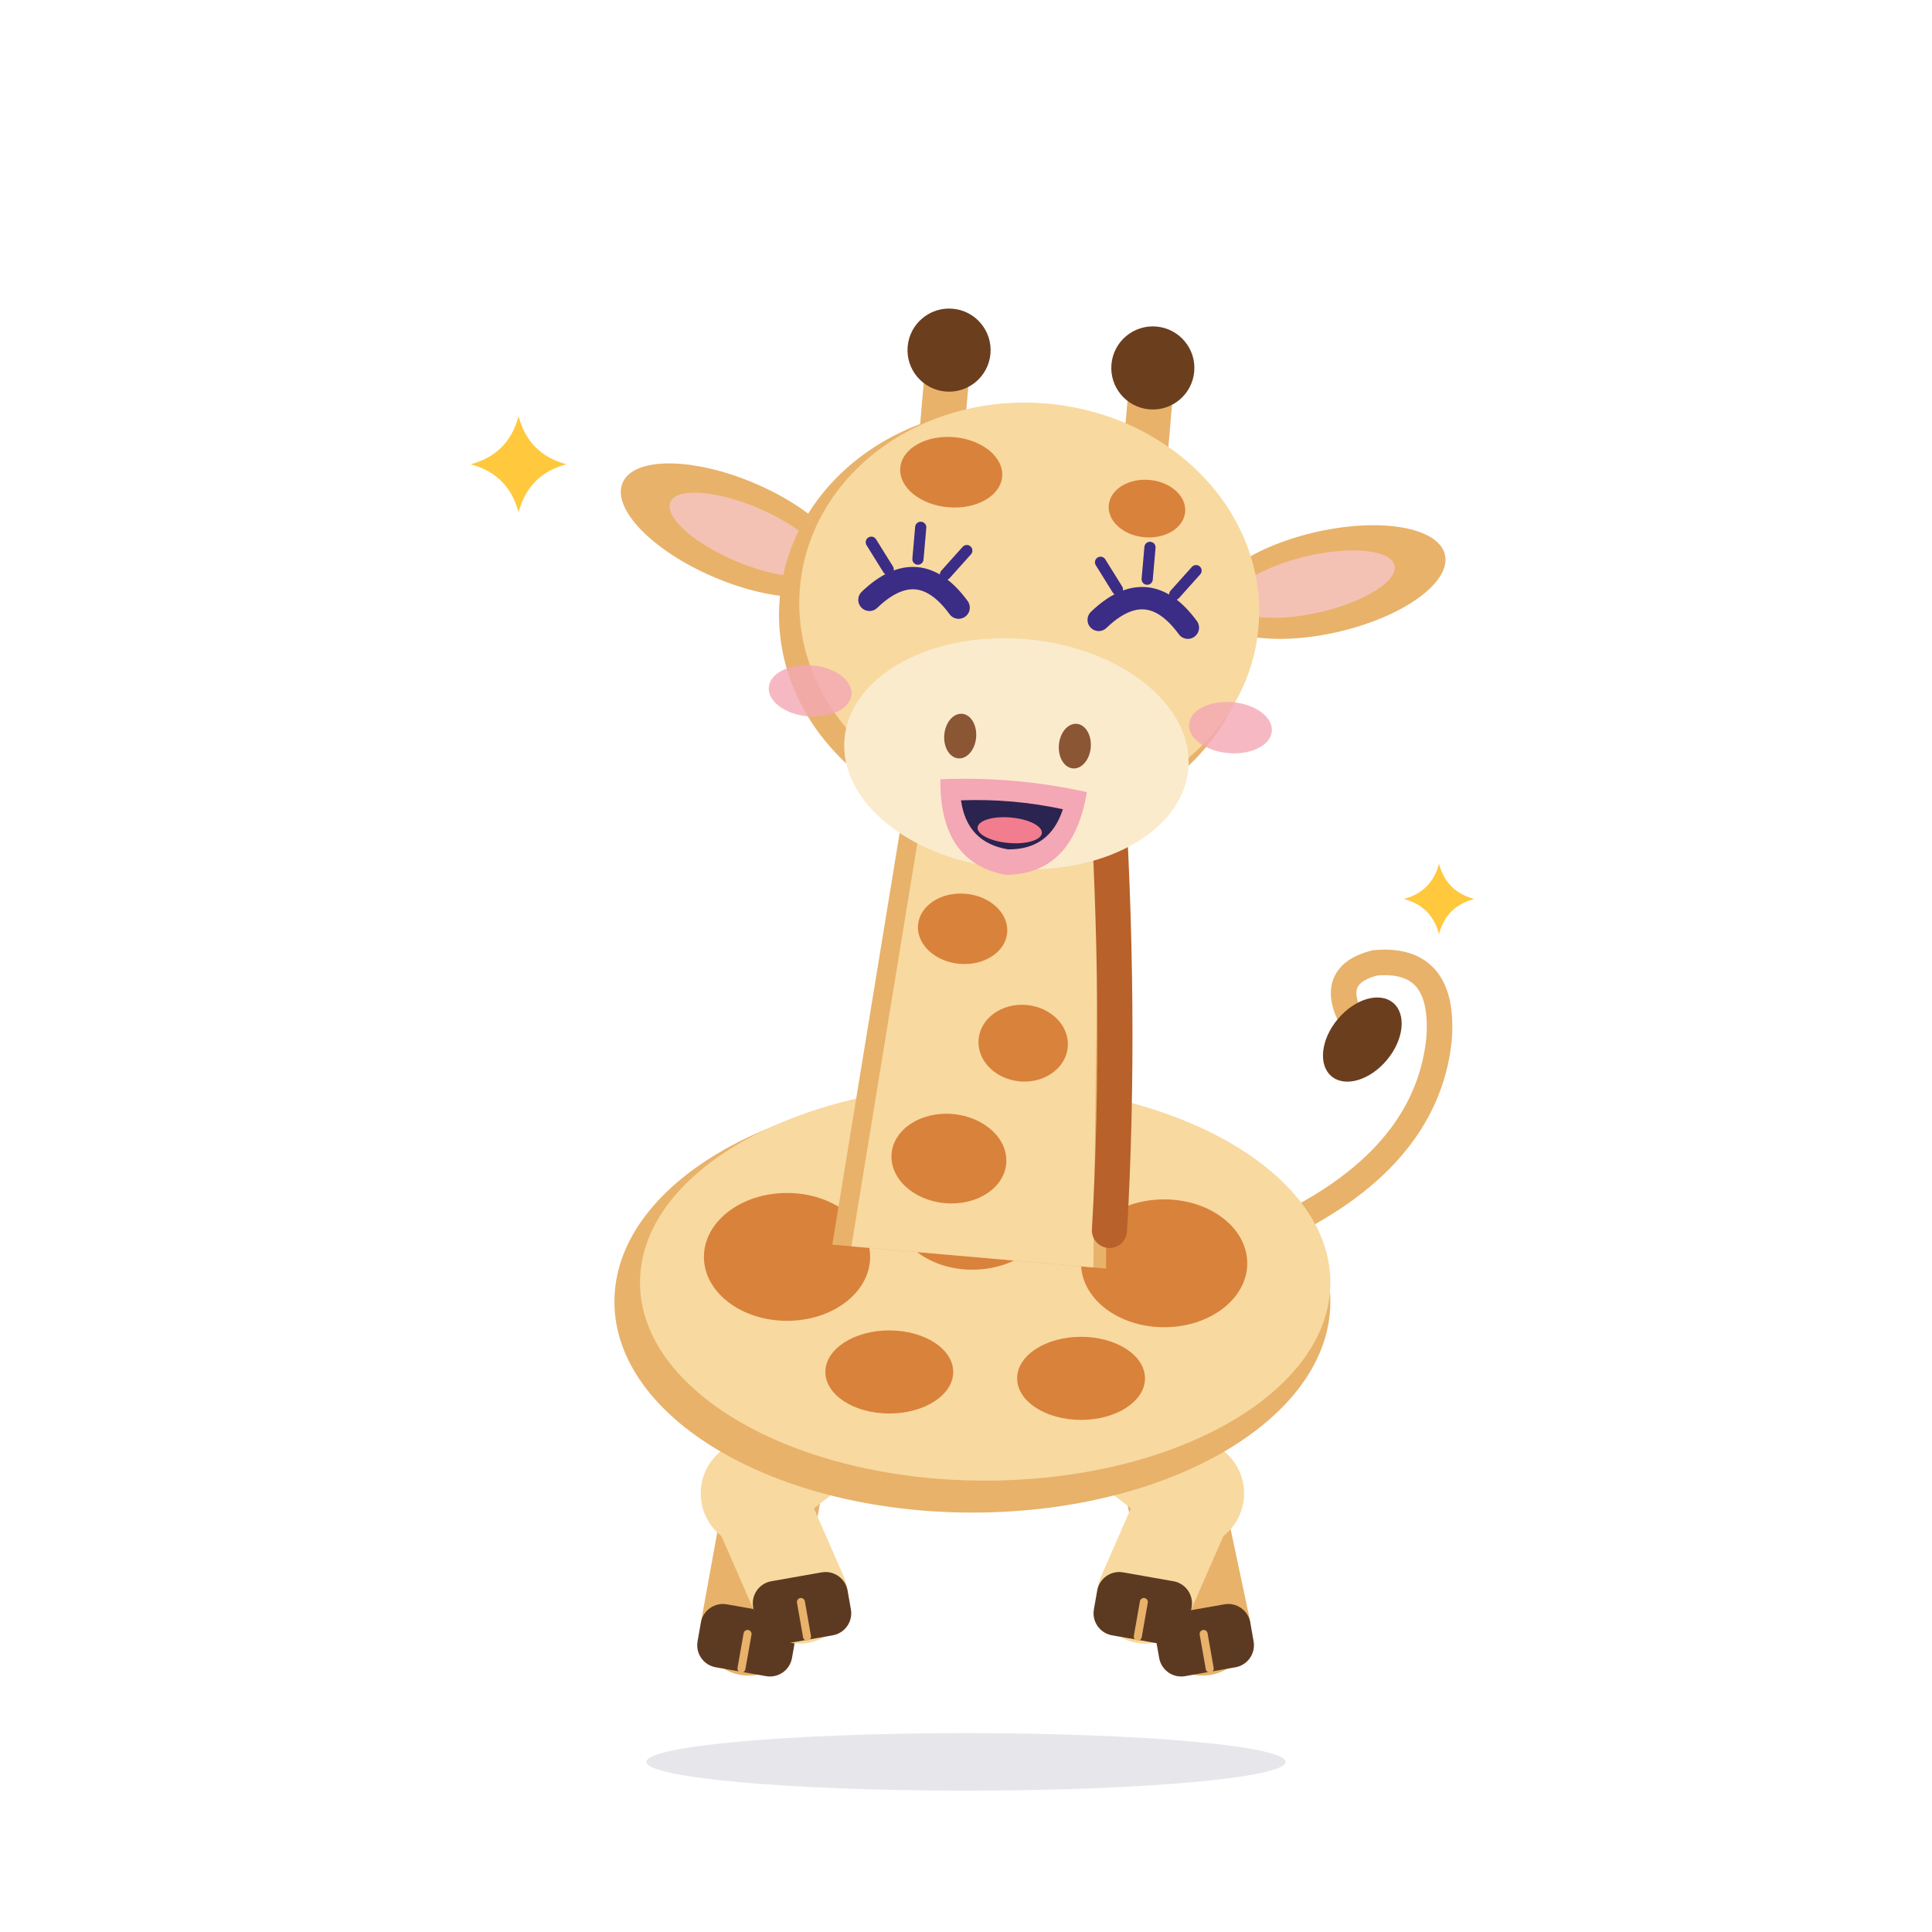
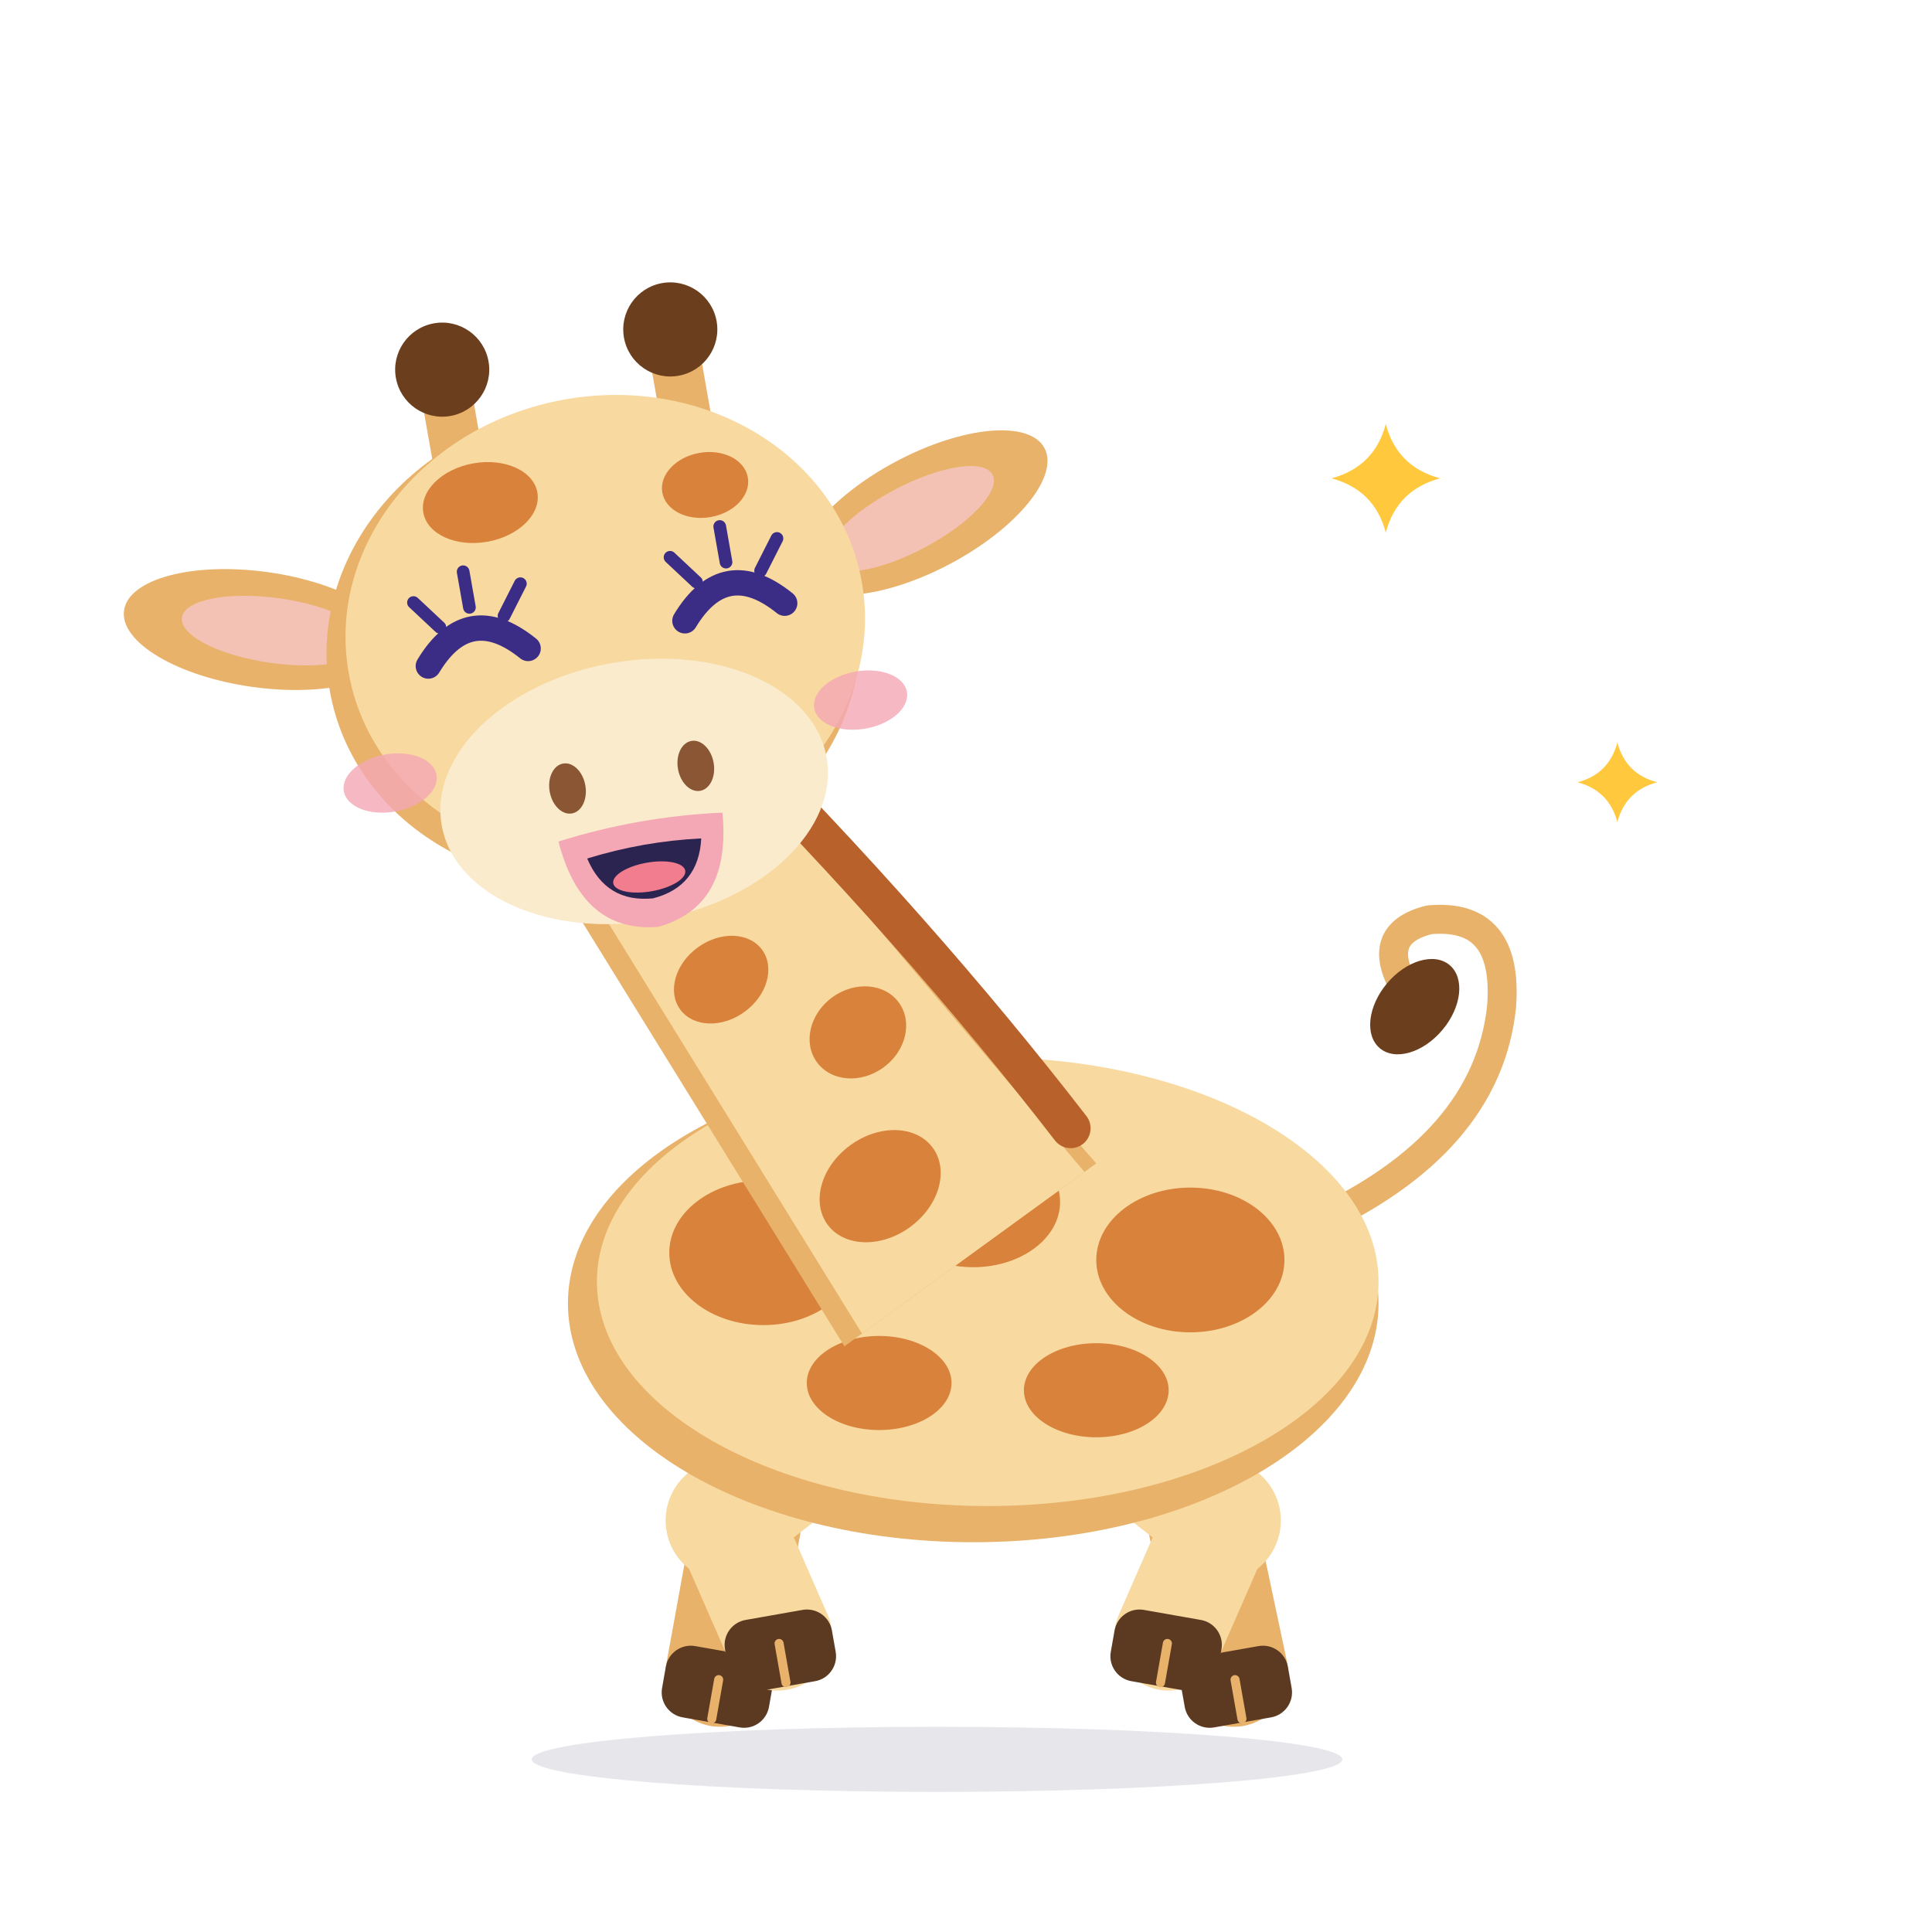
<svg xmlns="http://www.w3.org/2000/svg" viewBox="0 0 512 512" role="img" aria-label="host of the Russian course, celebrating">
-   <g id="fit" transform="translate(256 472) scale(0.847) translate(-256 -472)">
-     <ellipse cx="256" cy="466" rx="100" ry="9" fill="rgba(43,35,80,0.11)" />
+   <g id="fit" transform="translate(256 472) scale(0.959) translate(-256 -472)">
+     <ellipse cx="248" cy="466" rx="112" ry="9" fill="rgba(43,35,80,0.11)" />
    <g id="sparks">
-       <path d="M116 45 Q119.2 56.9 131 60 Q119.2 63.1 116 75 Q112.8 63.1 101 60 Q112.8 56.9 116 45 Z" fill="#FFC83D" />
-       <path d="M404 185 Q406.3 193.7 415 196 Q406.3 198.3 404 207 Q401.7 198.3 393 196 Q401.7 193.7 404 185 Z" fill="#FFC83D" />
+       <path d="M372 97 Q375.1 108.8 387 112 Q375.1 115.2 372 127 Q368.9 115.2 357 112 Q368.9 108.8 372 97 Z" fill="#FFC83D" />
+       <path d="M436 185 Q438.3 193.7 447 196 Q438.3 198.3 436 207 Q433.7 198.3 425 196 Q433.7 193.7 436 185 Z" fill="#FFC83D" />
    </g>
-     <g id="body" transform="translate(0 -22)">
+     <g id="body" transform="translate(0 -4)">
      <g id="tail">
        <path d="M352 322 Q400 300 404 262 Q406 236 384 238 Q368 242 378 258" fill="none" stroke="#E8B26A" stroke-width="8" stroke-linecap="round" stroke-linejoin="round" />
        <ellipse cx="380" cy="262" rx="10" ry="15" fill="#6B3E1E" transform="rotate(40 380 262)" />
      </g>
      <g id="legs">
        <path d="M200 380 L188 446" fill="none" stroke="#E8B26A" stroke-width="30" stroke-linecap="round" stroke-linejoin="round" />
        <g transform="rotate(10 188 446)">
          <rect x="173" y="440" width="30" height="20" rx="7" fill="#5C3A22" />
          <path d="M188 448 L188 459" stroke="#E8B26A" stroke-width="2.5" stroke-linecap="round" />
        </g>
        <path d="M316 380 L330 446" fill="none" stroke="#E8B26A" stroke-width="30" stroke-linecap="round" stroke-linejoin="round" />
        <g transform="rotate(-10 330 446)">
          <rect x="315" y="440" width="30" height="20" rx="7" fill="#5C3A22" />
          <path d="M330 448 L330 459" stroke="#E8B26A" stroke-width="2.5" stroke-linecap="round" />
        </g>
        <path d="M226 376 L190 404 L204 436" fill="none" stroke="#F8D9A0" stroke-width="30" stroke-linecap="round" stroke-linejoin="round" />
        <circle cx="190" cy="404" r="17" fill="#F8D9A0" />
        <g transform="rotate(-10 204 436)">
          <rect x="189" y="430" width="30" height="20" rx="7" fill="#5C3A22" />
          <path d="M204 438 L204 449" stroke="#E8B26A" stroke-width="2.5" stroke-linecap="round" />
        </g>
        <path d="M290 376 L326 404 L312 436" fill="none" stroke="#F8D9A0" stroke-width="30" stroke-linecap="round" stroke-linejoin="round" />
        <circle cx="326" cy="404" r="17" fill="#F8D9A0" />
        <g transform="rotate(10 312 436)">
          <rect x="297" y="430" width="30" height="20" rx="7" fill="#5C3A22" />
          <path d="M312 438 L312 449" stroke="#E8B26A" stroke-width="2.5" stroke-linecap="round" />
        </g>
      </g>
      <g id="trunk">
        <ellipse cx="258" cy="344" rx="112" ry="66" fill="#E8B26A" />
        <ellipse cx="262" cy="338" rx="108" ry="62" fill="#F8D9A0" />
        <ellipse cx="200" cy="330" rx="26" ry="20" fill="#D9823B" />
        <ellipse cx="258" cy="316" rx="24" ry="18" fill="#D9823B" />
        <ellipse cx="318" cy="332" rx="26" ry="20" fill="#D9823B" />
        <ellipse cx="232" cy="366" rx="20" ry="13" fill="#D9823B" />
        <ellipse cx="292" cy="368" rx="20" ry="13" fill="#D9823B" />
      </g>
-       <g id="head" transform="rotate(5 258 330)">
+       <g id="head" transform="rotate(-36 258 330)">
        <path d="M214 330 L226 170 Q256 150 286 170 L300 330 Z" fill="#E8B26A" />
        <path d="M220 330 L232 170 Q258 154 284 170 L296 330 Z" fill="#F8D9A0" />
        <path d="M286 172 Q298 250 300 318" fill="none" stroke="#B8612A" stroke-width="11" stroke-linecap="round" stroke-linejoin="round" />
        <ellipse cx="248" cy="300" rx="18" ry="14" fill="#D9823B" />
        <ellipse cx="268" cy="262" rx="14" ry="12" fill="#D9823B" />
        <ellipse cx="246" cy="228" rx="14" ry="11" fill="#D9823B" />
        <ellipse cx="266" cy="196" rx="11" ry="9" fill="#D9823B" />
-         <rect x="219" y="48" width="14" height="46" rx="7" fill="#E8B26A" />
-         <circle cx="226" cy="48" r="13" fill="#6B3E1E" />
-         <rect x="283" y="48" width="14" height="46" rx="7" fill="#E8B26A" />
-         <circle cx="290" cy="48" r="13" fill="#6B3E1E" />
-         <ellipse cx="164" cy="110" rx="38" ry="16" fill="#E8B26A" transform="rotate(18 164 110)" />
-         <ellipse cx="168" cy="111" rx="26" ry="9" fill="#F4C2B4" transform="rotate(18 168 111)" />
-         <ellipse cx="350" cy="110" rx="38" ry="16" fill="#E8B26A" transform="rotate(-18 350 110)" />
-         <ellipse cx="346" cy="111" rx="26" ry="9" fill="#F4C2B4" transform="rotate(-18 346 111)" />
-         <ellipse cx="254" cy="130" rx="74" ry="66" fill="#E8B26A" />
-         <ellipse cx="258" cy="126" rx="72" ry="64" fill="#F8D9A0" />
-         <ellipse cx="230" cy="86" rx="16" ry="11" fill="#D9823B" />
-         <ellipse cx="292" cy="92" rx="12" ry="9" fill="#D9823B" />
-         <ellipse cx="258" cy="172" rx="54" ry="36" fill="#FBEBCD" />
-         <ellipse cx="240" cy="168" rx="5" ry="7" fill="#8A5634" />
-         <ellipse cx="276" cy="168" rx="5" ry="7" fill="#8A5634" />
-         <g id="mouth">
-           <path d="M235 182 Q258 179 281 182 Q279 208 258 210 Q237 208 235 182 Z" fill="#F4A7B4" />
-           <path d="M242 188 Q258 186 274 188 Q271 201 258 202 Q245 201 242 188 Z" fill="#2B2350" />
-           <ellipse cx="258" cy="196" rx="10.1" ry="4" fill="#F27D8E" />
+         <g transform="rotate(26 258 170)">
+           <rect x="219" y="48" width="14" height="46" rx="7" fill="#E8B26A" />
+           <circle cx="226" cy="48" r="13" fill="#6B3E1E" />
+           <rect x="283" y="48" width="14" height="46" rx="7" fill="#E8B26A" />
+           <circle cx="290" cy="48" r="13" fill="#6B3E1E" />
+           <ellipse cx="164" cy="110" rx="38" ry="16" fill="#E8B26A" transform="rotate(18 164 110)" />
+           <ellipse cx="168" cy="111" rx="26" ry="9" fill="#F4C2B4" transform="rotate(18 168 111)" />
+           <ellipse cx="350" cy="110" rx="38" ry="16" fill="#E8B26A" transform="rotate(-18 350 110)" />
+           <ellipse cx="346" cy="111" rx="26" ry="9" fill="#F4C2B4" transform="rotate(-18 346 111)" />
+           <ellipse cx="254" cy="130" rx="74" ry="66" fill="#E8B26A" />
+           <ellipse cx="258" cy="126" rx="72" ry="64" fill="#F8D9A0" />
+           <ellipse cx="230" cy="86" rx="16" ry="11" fill="#D9823B" />
+           <ellipse cx="292" cy="92" rx="12" ry="9" fill="#D9823B" />
+           <ellipse cx="258" cy="172" rx="54" ry="36" fill="#FBEBCD" />
+           <ellipse cx="240" cy="168" rx="5" ry="7" fill="#8A5634" />
+           <ellipse cx="276" cy="168" rx="5" ry="7" fill="#8A5634" />
+           <g id="mouth">
+             <path d="M235 182 Q258 179 281 182 Q279 208 258 210 Q237 208 235 182 Z" fill="#F4A7B4" />
+             <path d="M242 188 Q258 186 274 188 Q271 201 258 202 Q245 201 242 188 Z" fill="#2B2350" />
+             <ellipse cx="258" cy="196" rx="10.1" ry="4" fill="#F27D8E" />
+           </g>
+           <path d="M208 128 Q222 112 236 128" fill="none" stroke="#3B2C85" stroke-width="7" stroke-linecap="round" stroke-linejoin="round" />
+           <path d="M213 118 l-6 -8 M222 114 l0 -10 M231 118 l6 -8" fill="none" stroke="#3B2C85" stroke-width="3.5" stroke-linecap="round" stroke-linejoin="round" />
+           <path d="M280 128 Q294 112 308 128" fill="none" stroke="#3B2C85" stroke-width="7" stroke-linecap="round" stroke-linejoin="round" />
+           <path d="M285 118 l-6 -8 M294 114 l0 -10 M303 118 l6 -8" fill="none" stroke="#3B2C85" stroke-width="3.5" stroke-linecap="round" stroke-linejoin="round" />
+           <ellipse cx="192" cy="158" rx="13" ry="8" fill="#F4A7B4" opacity="0.8" />
+           <ellipse cx="324" cy="158" rx="13" ry="8" fill="#F4A7B4" opacity="0.8" />
        </g>
-         <path d="M208 128 Q222 112 236 128" fill="none" stroke="#3B2C85" stroke-width="7" stroke-linecap="round" stroke-linejoin="round" />
-         <path d="M213 118 l-6 -8 M222 114 l0 -10 M231 118 l6 -8" fill="none" stroke="#3B2C85" stroke-width="3.5" stroke-linecap="round" stroke-linejoin="round" />
-         <path d="M280 128 Q294 112 308 128" fill="none" stroke="#3B2C85" stroke-width="7" stroke-linecap="round" stroke-linejoin="round" />
-         <path d="M285 118 l-6 -8 M294 114 l0 -10 M303 118 l6 -8" fill="none" stroke="#3B2C85" stroke-width="3.5" stroke-linecap="round" stroke-linejoin="round" />
-         <ellipse cx="192" cy="158" rx="13" ry="8" fill="#F4A7B4" opacity="0.8" />
-         <ellipse cx="324" cy="158" rx="13" ry="8" fill="#F4A7B4" opacity="0.8" />
      </g>
    </g>
  </g>
</svg>
